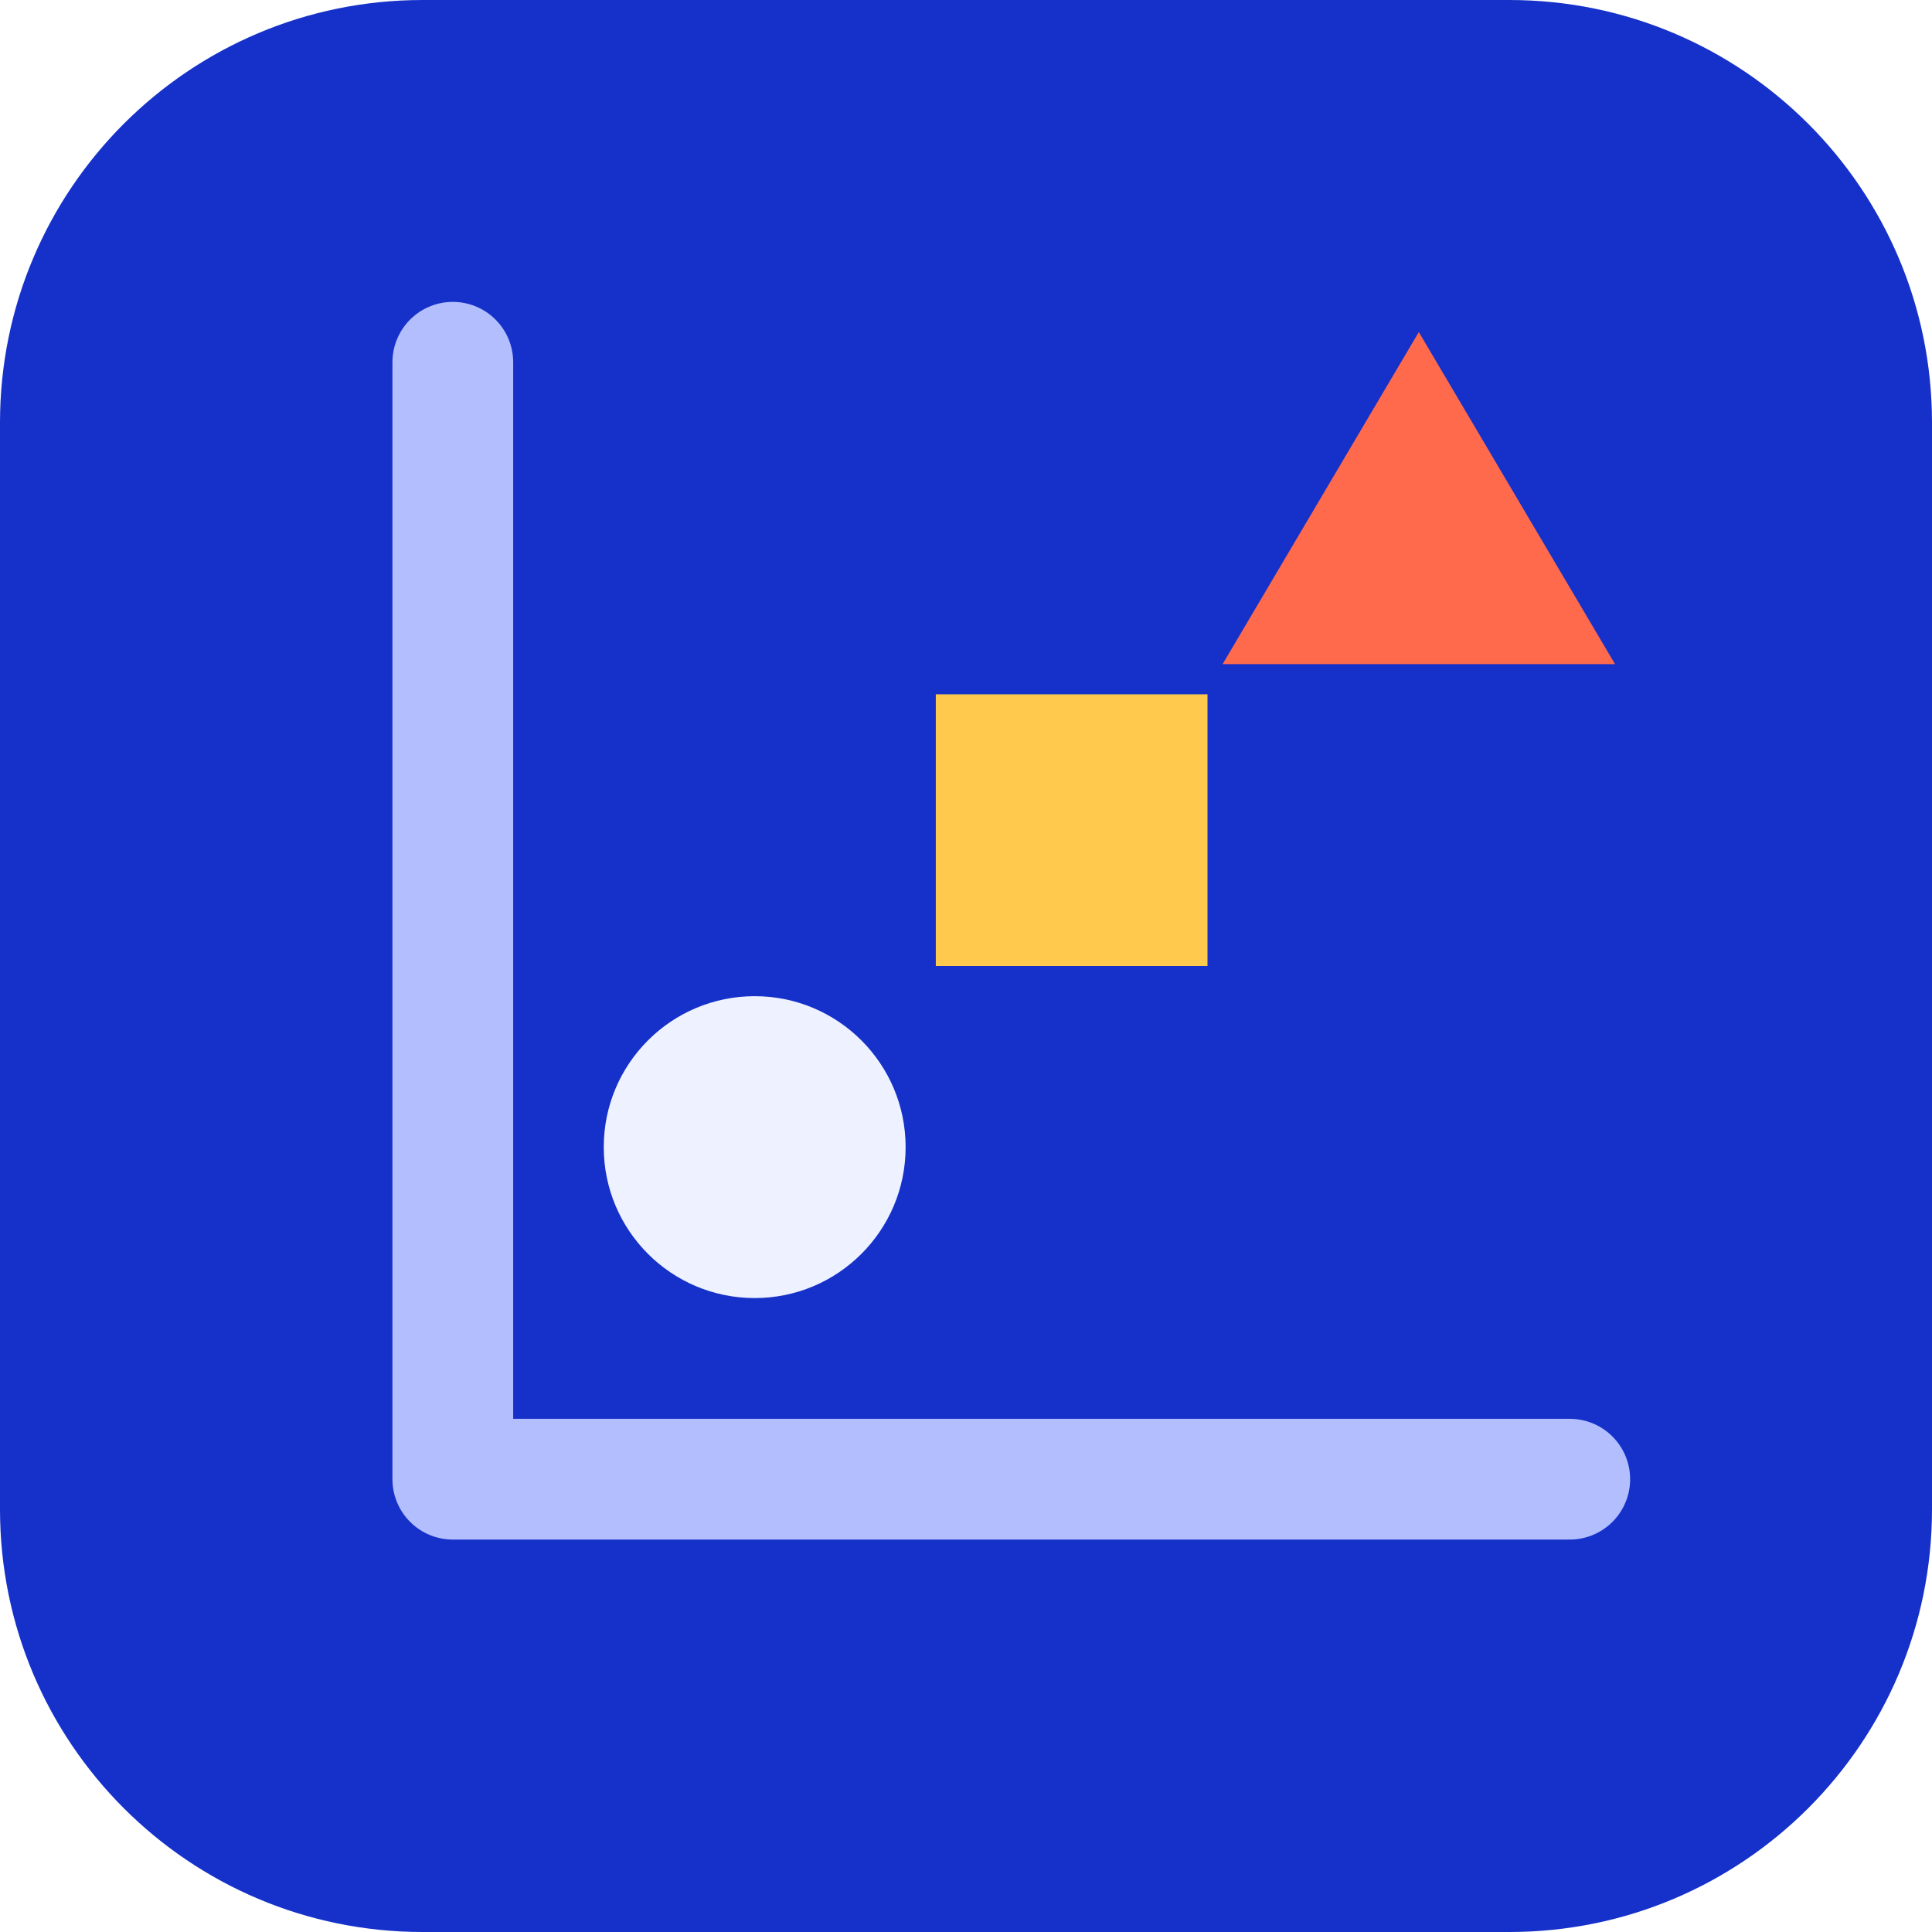
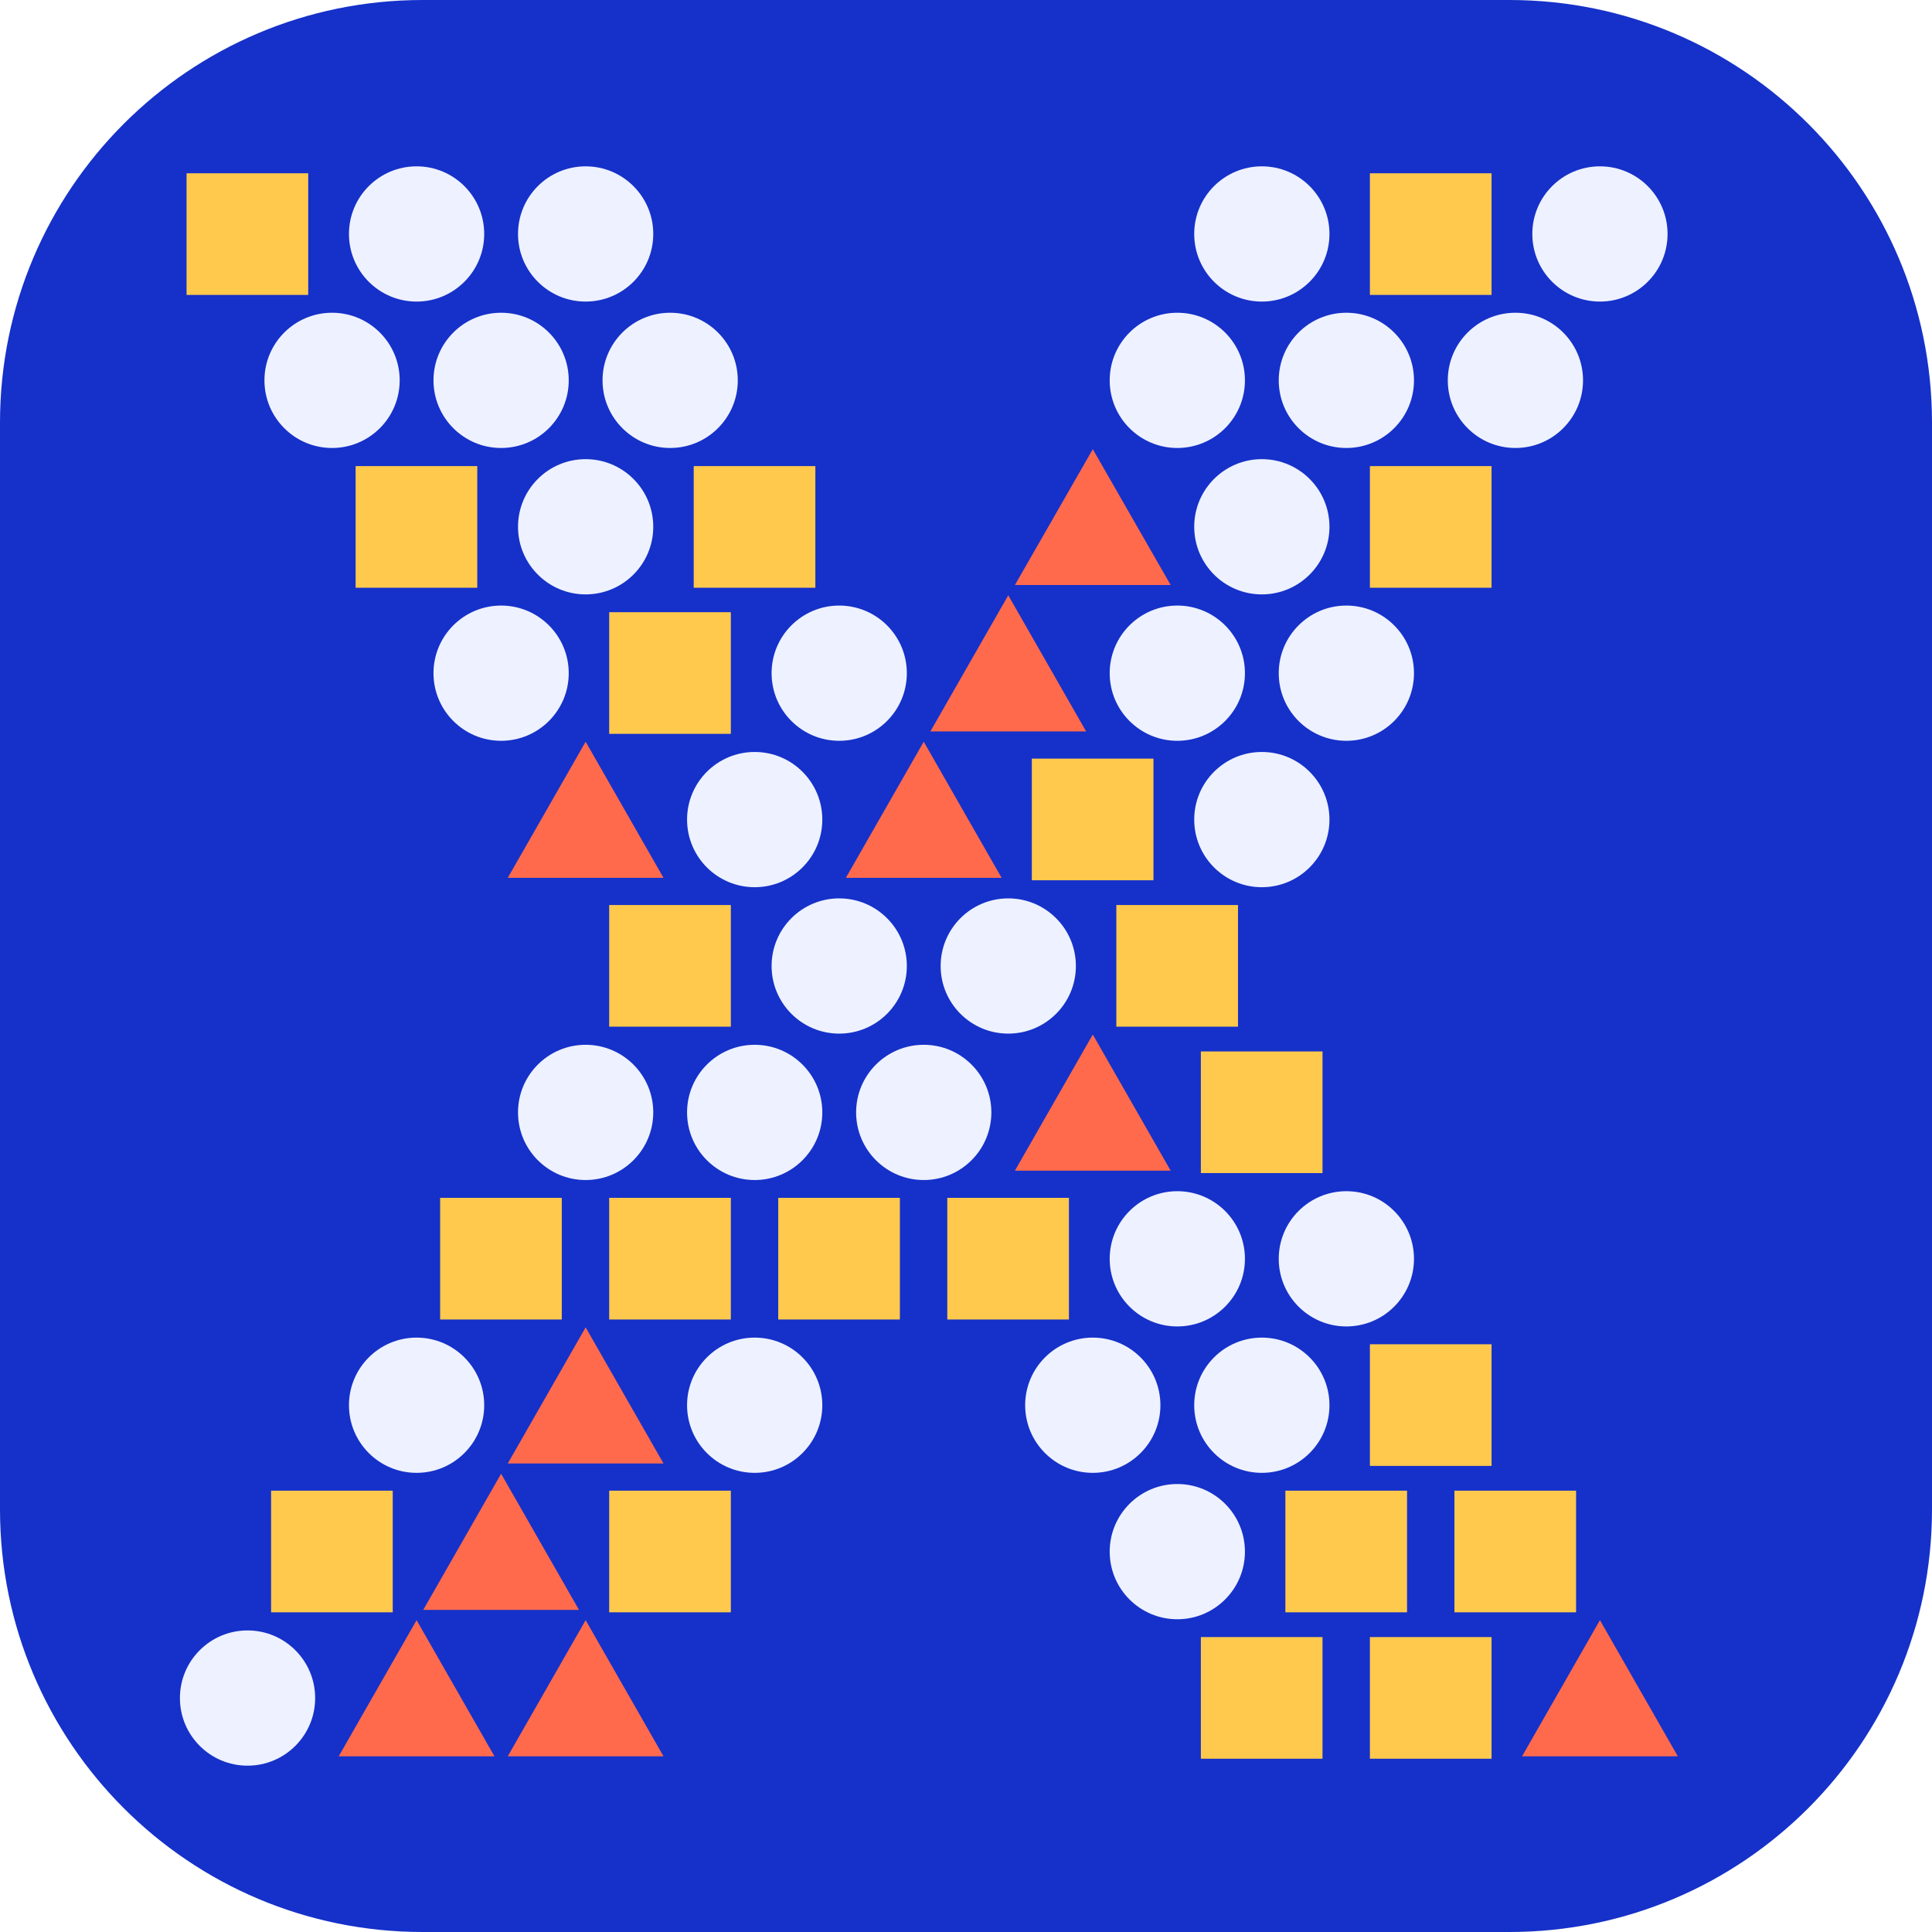
<svg xmlns="http://www.w3.org/2000/svg" viewBox="0 0 64 64">
  <rect width="64" height="64" rx="14" fill="#1531c9" />
-   <path d="M15 12v37h37" fill="none" stroke="#b3beff" stroke-width="4" stroke-linecap="round" stroke-linejoin="round" />
-   <circle cx="25" cy="38" r="5" fill="#eef1ff" />
-   <rect x="31" y="23" width="9" height="9" fill="#ffc94d" />
-   <path d="M47 11l6.5 11h-13z" fill="#ff6a4d" />
+   <g fill="#eef1ff">
+     <circle cx="13.8" cy="7.75" r="2.24" />
+     <circle cx="19.4" cy="7.75" r="2.24" />
+     <circle cx="41.8" cy="7.75" r="2.24" />
+     <circle cx="53" cy="7.75" r="2.24" />
+     <circle cx="11" cy="12.6" r="2.24" />
+     <circle cx="16.6" cy="12.6" r="2.24" />
+     <circle cx="22.2" cy="12.6" r="2.24" />
+     <circle cx="39" cy="12.6" r="2.24" />
+     <circle cx="44.6" cy="12.6" r="2.24" />
+     <circle cx="50.2" cy="12.6" r="2.24" />
+     <circle cx="19.4" cy="17.45" r="2.24" />
+     <circle cx="41.8" cy="17.45" r="2.24" />
+     <circle cx="16.6" cy="22.3" r="2.24" />
+     <circle cx="27.8" cy="22.3" r="2.24" />
+     <circle cx="39" cy="22.3" r="2.24" />
+     <circle cx="44.6" cy="22.3" r="2.24" />
+     <circle cx="25" cy="27.15" r="2.24" />
+     <circle cx="41.8" cy="27.15" r="2.24" />
+     <circle cx="27.8" cy="32" r="2.24" />
+     <circle cx="33.4" cy="32" r="2.24" />
+     <circle cx="19.4" cy="36.85" r="2.24" />
+     <circle cx="25" cy="36.85" r="2.24" />
+     <circle cx="30.6" cy="36.85" r="2.24" />
+     <circle cx="39" cy="41.7" r="2.24" />
+     <circle cx="44.6" cy="41.7" r="2.24" />
+     <circle cx="13.8" cy="46.55" r="2.24" />
+     <circle cx="25" cy="46.55" r="2.24" />
+     <circle cx="36.2" cy="46.55" r="2.24" />
+     <circle cx="41.8" cy="46.55" r="2.24" />
+     <circle cx="39" cy="51.4" r="2.24" />
+     <circle cx="8.2" cy="56.25" r="2.24" />
+   </g>
+   <g fill="#ffc94d">
+     <rect x="6.18" y="5.74" width="4.03" height="4.03" />
+     <rect x="45.38" y="5.74" width="4.03" height="4.03" />
+     <rect x="11.78" y="15.44" width="4.03" height="4.03" />
+     <rect x="22.98" y="15.44" width="4.03" height="4.03" />
+     <rect x="45.38" y="15.44" width="4.03" height="4.03" />
+     <rect x="20.18" y="20.28" width="4.03" height="4.03" />
+     <rect x="34.18" y="25.13" width="4.03" height="4.03" />
+     <rect x="20.18" y="29.98" width="4.03" height="4.03" />
+     <rect x="36.98" y="29.98" width="4.03" height="4.03" />
+     <rect x="39.78" y="34.83" width="4.03" height="4.03" />
+     <rect x="14.58" y="39.68" width="4.03" height="4.03" />
+     <rect x="20.18" y="39.68" width="4.03" height="4.03" />
+     <rect x="25.78" y="39.68" width="4.03" height="4.03" />
+     <rect x="31.38" y="39.68" width="4.03" height="4.03" />
+     <rect x="45.38" y="44.53" width="4.03" height="4.03" />
+     <rect x="8.98" y="49.38" width="4.03" height="4.03" />
+     <rect x="20.18" y="49.38" width="4.03" height="4.03" />
+     <rect x="42.58" y="49.38" width="4.03" height="4.03" />
+     <rect x="48.18" y="49.38" width="4.03" height="4.03" />
+     <rect x="39.78" y="54.23" width="4.03" height="4.03" />
+     <rect x="45.38" y="54.23" width="4.03" height="4.03" />
+   </g>
+   <g fill="#ff6a4d">
+     <path d="M36.2 14.88L38.78 19.38H33.62Z" />
+     <path d="M33.4 19.72L35.98 24.23H30.82Z" />
+     <path d="M19.4 24.57L21.98 29.08H16.82Z" />
+     <path d="M30.6 24.57L33.18 29.08H28.02Z" />
+     <path d="M36.2 34.27L38.78 38.78H33.62Z" />
+     <path d="M19.4 43.97L21.98 48.48H16.82Z" />
+     <path d="M16.6 48.82L19.18 53.33H14.02Z" />
+     <path d="M13.8 53.67L16.38 58.18H11.22Z" />
+     <path d="M19.4 53.67L21.98 58.18H16.82Z" />
+     <path d="M53 53.67L55.58 58.18H50.42Z" />
+   </g>
</svg>
